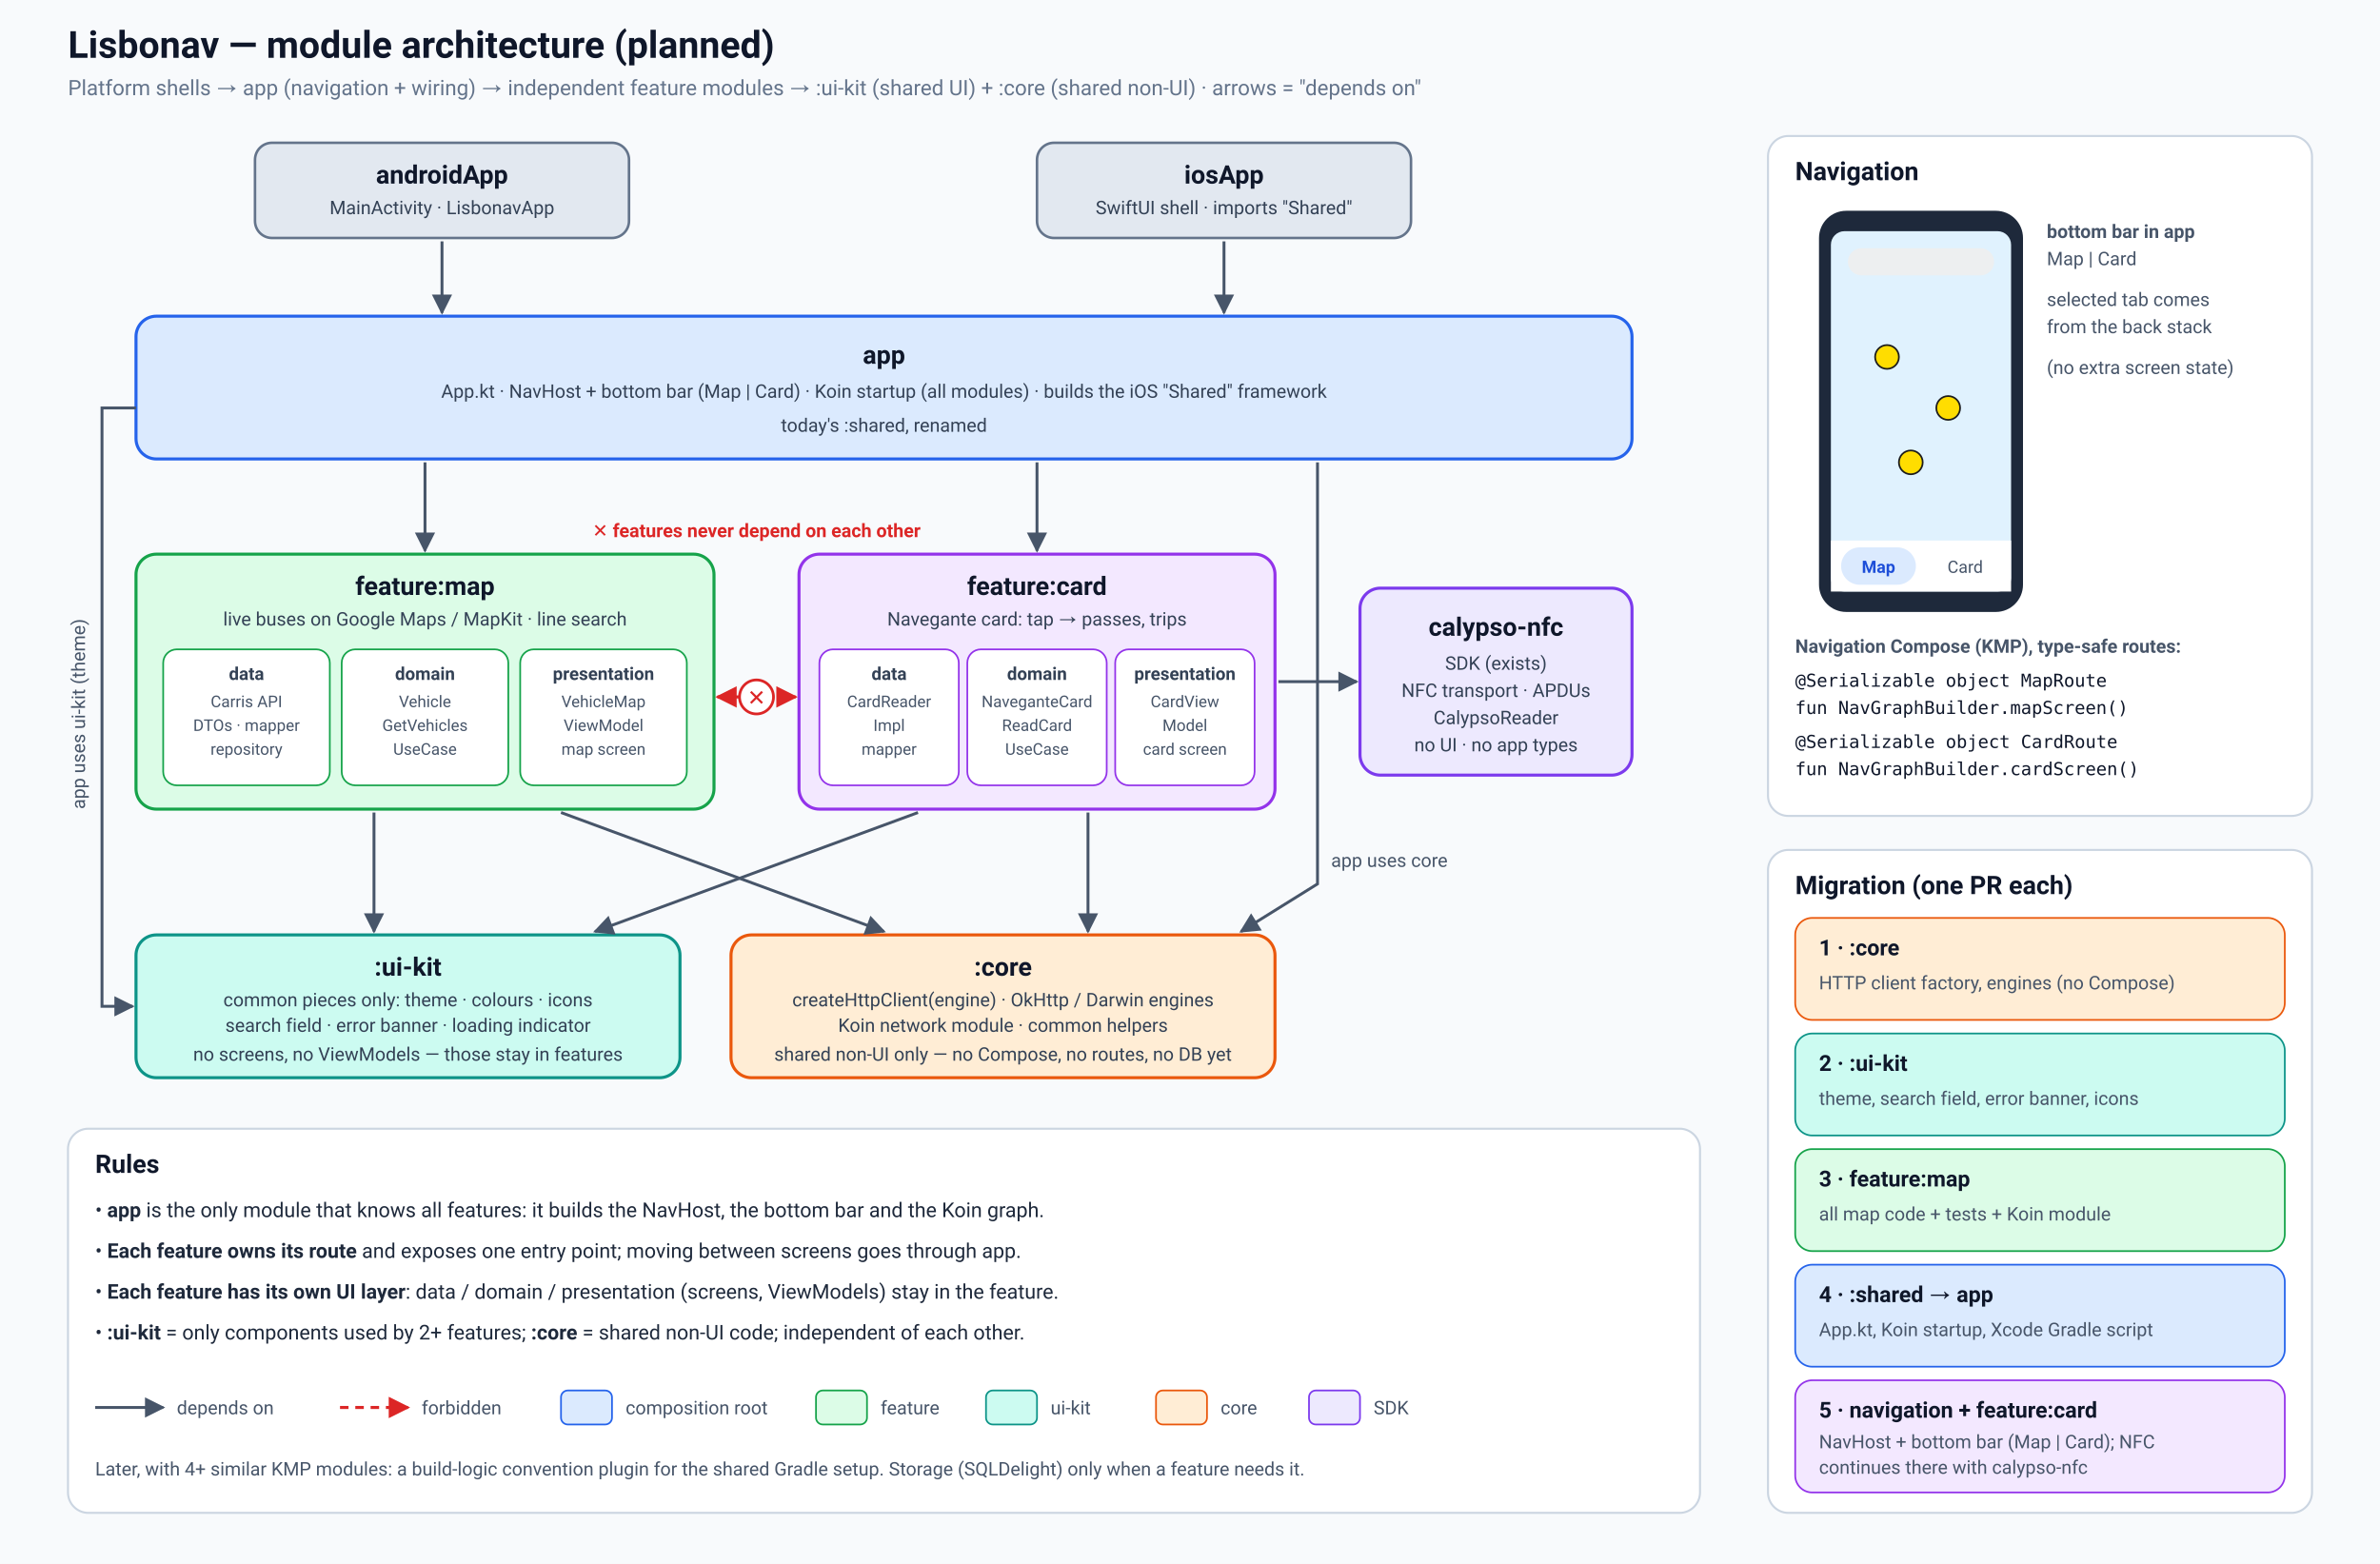
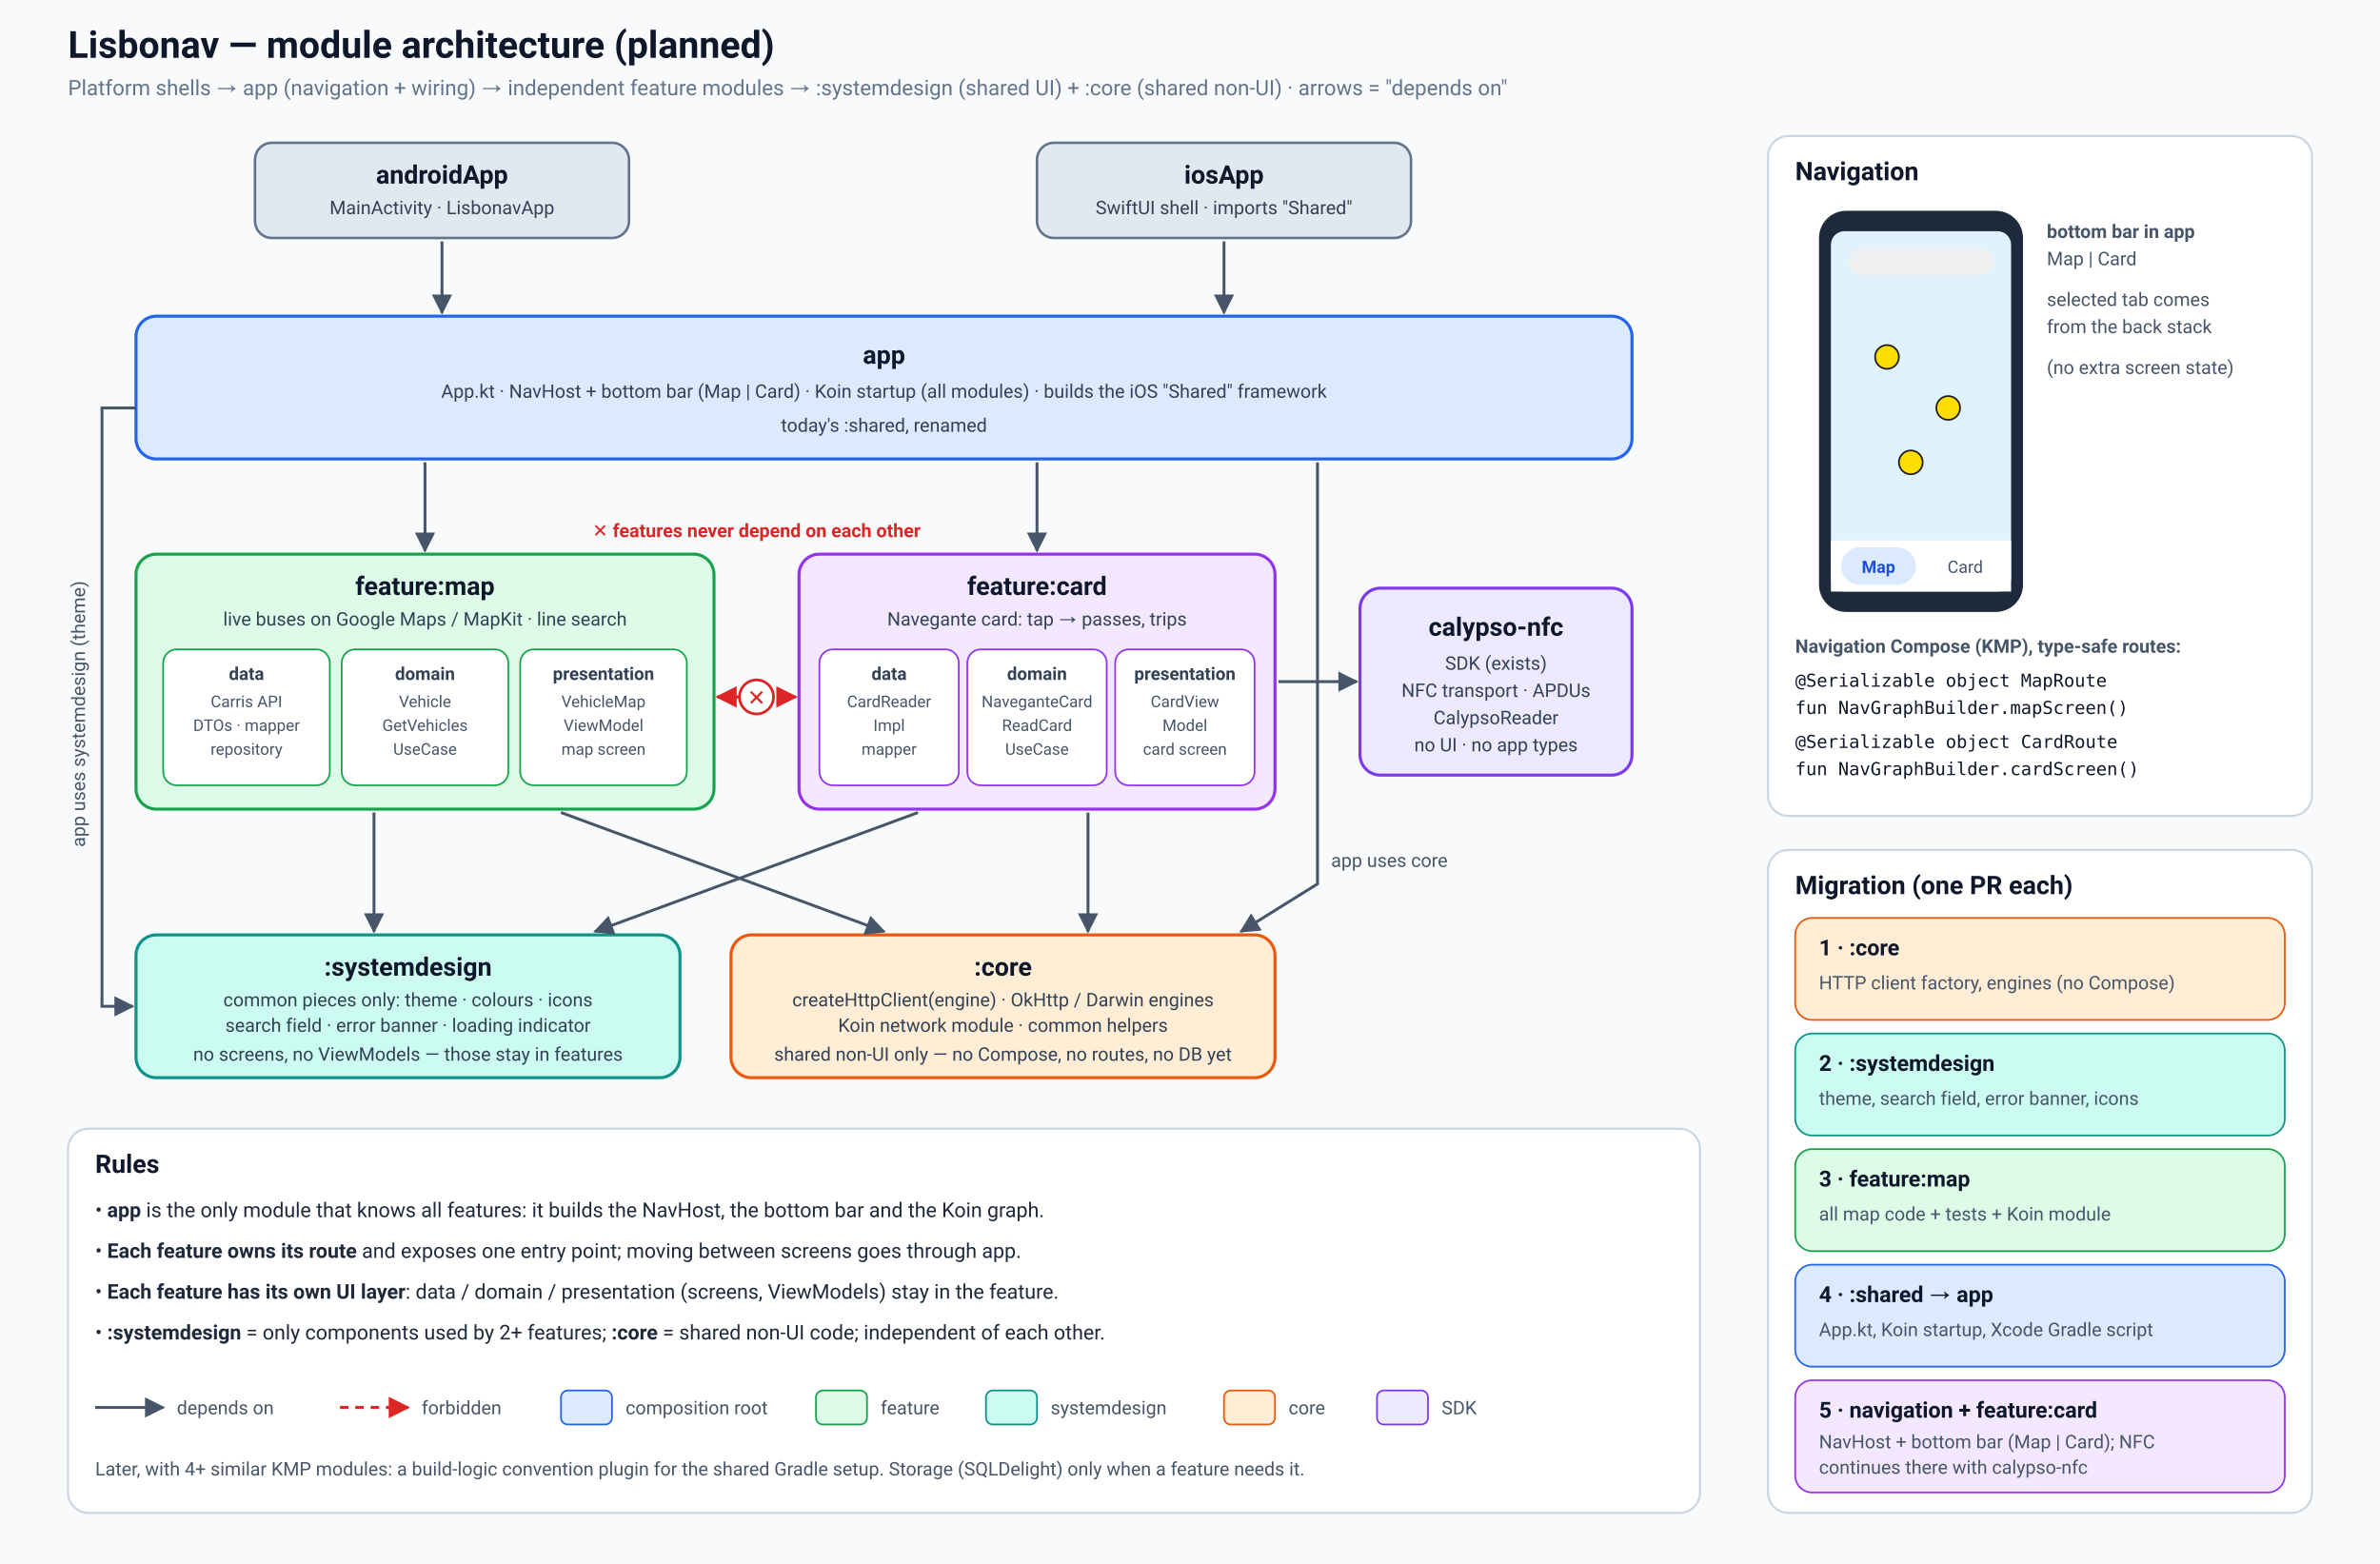
<svg xmlns="http://www.w3.org/2000/svg" viewBox="0 0 1400 920" width="1400" height="920" font-family="-apple-system, 'Segoe UI', Roboto, Helvetica, Arial, sans-serif">
  <defs>
    <marker id="arrow" viewBox="0 0 10 10" refX="9" refY="5" markerWidth="7" markerHeight="7" orient="auto-start-reverse">
      <path d="M0,0 L10,5 L0,10 z" fill="#475569" />
    </marker>
    <marker id="arrowRed" viewBox="0 0 10 10" refX="9" refY="5" markerWidth="7" markerHeight="7" orient="auto-start-reverse">
      <path d="M0,0 L10,5 L0,10 z" fill="#DC2626" />
    </marker>
    <style>
      .title { font-size: 22px; font-weight: 700; fill: #0F172A; }
      .sub { font-size: 12.5px; fill: #64748B; }
      .panelTitle { font-size: 15px; font-weight: 700; fill: #0F172A; }
      .name { font-size: 15px; font-weight: 700; fill: #0F172A; text-anchor: middle; }
      .desc { font-size: 11px; fill: #334155; text-anchor: middle; }
      .chip { font-size: 10.5px; font-weight: 700; fill: #334155; text-anchor: middle; }
      .chipsub { font-size: 9.5px; fill: #475569; text-anchor: middle; }
      .small { font-size: 11px; fill: #475569; }
      .note { font-size: 12px; fill: #1E293B; }
      .mono { font-family: Menlo, Consolas, monospace; font-size: 10.5px; fill: #0F172A; }
      .dep { stroke: #475569; stroke-width: 1.7; fill: none; marker-end: url(#arrow); }
      .panel { fill: #FFFFFF; stroke: #CBD5E1; stroke-width: 1.2; }
    </style>
  </defs>
  <rect width="1400" height="920" fill="#F8FAFC" />
  <text x="40" y="34" class="title">Lisbonav — module architecture (planned)</text>
-   <text x="40" y="56" class="sub">Platform shells → app (navigation + wiring) → independent feature modules → :ui-kit (shared UI) + :core (shared non-UI) · arrows = "depends on"</text>
+   <text x="40" y="56" class="sub">Platform shells → app (navigation + wiring) → independent feature modules → :systemdesign (shared UI) + :core (shared non-UI) · arrows = "depends on"</text>
  <rect x="150" y="84" width="220" height="56" rx="10" fill="#E2E8F0" stroke="#64748B" stroke-width="1.5" />
  <text x="260" y="108" class="name">androidApp</text>
  <text x="260" y="126" class="desc">MainActivity · LisbonavApp</text>
  <rect x="610" y="84" width="220" height="56" rx="10" fill="#E2E8F0" stroke="#64748B" stroke-width="1.5" />
  <text x="720" y="108" class="name">iosApp</text>
  <text x="720" y="126" class="desc">SwiftUI shell · imports "Shared"</text>
  <rect x="80" y="186" width="880" height="84" rx="12" fill="#DBEAFE" stroke="#2563EB" stroke-width="1.8" />
  <text x="520" y="214" class="name">app</text>
  <text x="520" y="234" class="desc">App.kt · NavHost + bottom bar (Map | Card) · Koin startup (all modules) · builds the iOS "Shared" framework</text>
  <text x="520" y="254" class="desc" fill="#2563EB">today's :shared, renamed</text>
  <path d="M260 142 L260 184" class="dep" />
  <path d="M720 142 L720 184" class="dep" />
  <rect x="80" y="326" width="340" height="150" rx="12" fill="#DCFCE7" stroke="#16A34A" stroke-width="1.8" />
  <text x="250" y="350" class="name">feature:map</text>
  <text x="250" y="368" class="desc">live buses on Google Maps / MapKit · line search</text>
  <rect x="96" y="382" width="98" height="80" rx="8" fill="#FFFFFF" stroke="#16A34A" />
  <text x="145" y="400" class="chip">data</text>
  <text x="145" y="416" class="chipsub">Carris API</text>
  <text x="145" y="430" class="chipsub">DTOs · mapper</text>
  <text x="145" y="444" class="chipsub">repository</text>
  <rect x="201" y="382" width="98" height="80" rx="8" fill="#FFFFFF" stroke="#16A34A" />
  <text x="250" y="400" class="chip">domain</text>
  <text x="250" y="416" class="chipsub">Vehicle</text>
  <text x="250" y="430" class="chipsub">GetVehicles</text>
  <text x="250" y="444" class="chipsub">UseCase</text>
  <rect x="306" y="382" width="98" height="80" rx="8" fill="#FFFFFF" stroke="#16A34A" />
  <text x="355" y="400" class="chip">presentation</text>
  <text x="355" y="416" class="chipsub">VehicleMap</text>
  <text x="355" y="430" class="chipsub">ViewModel</text>
  <text x="355" y="444" class="chipsub">map screen</text>
  <rect x="470" y="326" width="280" height="150" rx="12" fill="#F3E8FF" stroke="#9333EA" stroke-width="1.8" />
  <text x="610" y="350" class="name">feature:card</text>
  <text x="610" y="368" class="desc">Navegante card: tap → passes, trips</text>
  <rect x="482" y="382" width="82" height="80" rx="8" fill="#FFFFFF" stroke="#9333EA" />
  <text x="523" y="400" class="chip">data</text>
  <text x="523" y="416" class="chipsub">CardReader</text>
  <text x="523" y="430" class="chipsub">Impl</text>
  <text x="523" y="444" class="chipsub">mapper</text>
  <rect x="569" y="382" width="82" height="80" rx="8" fill="#FFFFFF" stroke="#9333EA" />
  <text x="610" y="400" class="chip">domain</text>
  <text x="610" y="416" class="chipsub">NaveganteCard</text>
  <text x="610" y="430" class="chipsub">ReadCard</text>
  <text x="610" y="444" class="chipsub">UseCase</text>
  <rect x="656" y="382" width="82" height="80" rx="8" fill="#FFFFFF" stroke="#9333EA" />
  <text x="697" y="400" class="chip">presentation</text>
  <text x="697" y="416" class="chipsub">CardView</text>
  <text x="697" y="430" class="chipsub">Model</text>
  <text x="697" y="444" class="chipsub">card screen</text>
  <rect x="800" y="346" width="160" height="110" rx="12" fill="#EDE9FE" stroke="#7C3AED" stroke-width="1.8" />
  <text x="880" y="374" class="name">calypso-nfc</text>
  <text x="880" y="394" class="desc">SDK (exists)</text>
  <text x="880" y="410" class="desc">NFC transport · APDUs</text>
  <text x="880" y="426" class="desc">CalypsoReader</text>
  <text x="880" y="442" class="desc">no UI · no app types</text>
  <path d="M250 272 L250 324" class="dep" />
  <path d="M610 272 L610 324" class="dep" />
  <path d="M752 401 L798 401" class="dep" />
  <path d="M422 410 L468 410" stroke="#DC2626" stroke-width="1.8" stroke-dasharray="5 4" fill="none" marker-end="url(#arrowRed)" marker-start="url(#arrowRed)" />
  <circle cx="445" cy="410" r="10" fill="#FFFFFF" stroke="#DC2626" stroke-width="1.6" />
  <text x="445" y="415" font-size="13" font-weight="700" fill="#DC2626" text-anchor="middle">✕</text>
  <text x="445" y="316" font-size="11" font-weight="700" fill="#DC2626" text-anchor="middle">✕ features never depend on each other</text>
  <rect x="80" y="550" width="320" height="84" rx="12" fill="#CCFBF1" stroke="#0D9488" stroke-width="1.8" />
-   <text x="240" y="574" class="name">:ui-kit</text>
+   <text x="240" y="574" class="name">:systemdesign</text>
  <text x="240" y="592" class="desc">common pieces only: theme · colours · icons</text>
  <text x="240" y="607" class="desc">search field · error banner · loading indicator</text>
  <text x="240" y="624" class="desc" fill="#0F766E">no screens, no ViewModels — those stay in features</text>
  <rect x="430" y="550" width="320" height="84" rx="12" fill="#FFEDD5" stroke="#EA580C" stroke-width="1.8" />
  <text x="590" y="574" class="name">:core</text>
  <text x="590" y="592" class="desc">createHttpClient(engine) · OkHttp / Darwin engines</text>
  <text x="590" y="607" class="desc">Koin network module · common helpers</text>
  <text x="590" y="624" class="desc" fill="#C2410C">shared non-UI only — no Compose, no routes, no DB yet</text>
  <path d="M220 478 L220 548" class="dep" />
  <path d="M330 478 L520 548" class="dep" />
  <path d="M640 478 L640 548" class="dep" />
  <path d="M540 478 L350 548" class="dep" />
  <path d="M775 272 L775 520 L730 548" class="dep" />
  <text x="783" y="510" class="small">app uses core</text>
  <path d="M80 240 H60 V592 H78" class="dep" />
-   <text x="50" y="420" class="small" transform="rotate(-90 50 420)" text-anchor="middle">app uses ui-kit (theme)</text>
+   <text x="50" y="420" class="small" transform="rotate(-90 50 420)" text-anchor="middle">app uses systemdesign (theme)</text>
  <rect x="40" y="664" width="960" height="226" rx="12" class="panel" />
  <text x="56" y="690" class="panelTitle">Rules</text>
  <text x="56" y="716" class="note">• <tspan font-weight="700">app</tspan> is the only module that knows all features: it builds the NavHost, the bottom bar and the Koin graph.</text>
  <text x="56" y="740" class="note">• <tspan font-weight="700">Each feature owns its route</tspan> and exposes one entry point; moving between screens goes through app.</text>
  <text x="56" y="764" class="note">• <tspan font-weight="700">Each feature has its own UI layer</tspan>: data / domain / presentation (screens, ViewModels) stay in the feature.</text>
-   <text x="56" y="788" class="note">• <tspan font-weight="700">:ui-kit</tspan> = only components used by 2+ features; <tspan font-weight="700">:core</tspan> = shared non-UI code; independent of each other.</text>
+   <text x="56" y="788" class="note">• <tspan font-weight="700">:systemdesign</tspan> = only components used by 2+ features; <tspan font-weight="700">:core</tspan> = shared non-UI code; independent of each other.</text>
  <line x1="56" y1="828" x2="96" y2="828" class="dep" />
  <text x="104" y="832" class="small">depends on</text>
  <line x1="200" y1="828" x2="240" y2="828" stroke="#DC2626" stroke-width="1.8" stroke-dasharray="5 4" marker-end="url(#arrowRed)" />
  <text x="248" y="832" class="small">forbidden</text>
  <rect x="330" y="818" width="30" height="20" rx="4" fill="#DBEAFE" stroke="#2563EB" />
  <text x="368" y="832" class="small">composition root</text>
  <rect x="480" y="818" width="30" height="20" rx="4" fill="#DCFCE7" stroke="#16A34A" />
  <text x="518" y="832" class="small">feature</text>
  <rect x="580" y="818" width="30" height="20" rx="4" fill="#CCFBF1" stroke="#0D9488" />
-   <text x="618" y="832" class="small">ui-kit</text>
-   <rect x="680" y="818" width="30" height="20" rx="4" fill="#FFEDD5" stroke="#EA580C" />
-   <text x="718" y="832" class="small">core</text>
-   <rect x="770" y="818" width="30" height="20" rx="4" fill="#EDE9FE" stroke="#7C3AED" />
-   <text x="808" y="832" class="small">SDK</text>
+   <text x="618" y="832" class="small">systemdesign</text>
+   <rect x="720" y="818" width="30" height="20" rx="4" fill="#FFEDD5" stroke="#EA580C" />
+   <text x="758" y="832" class="small">core</text>
+   <rect x="810" y="818" width="30" height="20" rx="4" fill="#EDE9FE" stroke="#7C3AED" />
+   <text x="848" y="832" class="small">SDK</text>
  <text x="56" y="868" class="small">Later, with 4+ similar KMP modules: a build-logic convention plugin for the shared Gradle setup. Storage (SQLDelight) only when a feature needs it.</text>
  <rect x="1040" y="80" width="320" height="400" rx="12" class="panel" />
  <text x="1056" y="106" class="panelTitle">Navigation</text>
  <rect x="1070" y="124" width="120" height="236" rx="16" fill="#1E293B" />
  <rect x="1077" y="136" width="106" height="212" rx="8" fill="#E0F2FE" />
  <rect x="1087" y="146" width="86" height="16" rx="8" fill="#EEEEEE" fill-opacity="0.9" />
  <circle cx="1110" cy="210" r="7" fill="#FFDD00" stroke="#1C1C1C" />
  <circle cx="1146" cy="240" r="7" fill="#FFDD00" stroke="#1C1C1C" />
  <circle cx="1124" cy="272" r="7" fill="#FFDD00" stroke="#1C1C1C" />
  <rect x="1077" y="318" width="106" height="30" fill="#FFFFFF" />
  <rect x="1083" y="322" width="44" height="22" rx="11" fill="#DBEAFE" />
  <text x="1105" y="337" font-size="10" font-weight="700" fill="#1D4ED8" text-anchor="middle">Map</text>
  <text x="1156" y="337" font-size="10" fill="#475569" text-anchor="middle">Card</text>
  <text x="1204" y="140" class="small" font-weight="700">bottom bar in app</text>
  <text x="1204" y="156" class="small">Map | Card</text>
  <text x="1204" y="180" class="small">selected tab comes</text>
  <text x="1204" y="196" class="small">from the back stack</text>
  <text x="1204" y="220" class="small">(no extra screen state)</text>
  <text x="1056" y="384" class="small" font-weight="700">Navigation Compose (KMP), type-safe routes:</text>
  <text x="1056" y="404" class="mono">@Serializable object MapRoute</text>
  <text x="1056" y="420" class="mono">fun NavGraphBuilder.mapScreen()</text>
  <text x="1056" y="440" class="mono">@Serializable object CardRoute</text>
  <text x="1056" y="456" class="mono">fun NavGraphBuilder.cardScreen()</text>
  <rect x="1040" y="500" width="320" height="390" rx="12" class="panel" />
  <text x="1056" y="526" class="panelTitle">Migration (one PR each)</text>
  <rect x="1056" y="540" width="288" height="60" rx="10" fill="#FFEDD5" stroke="#EA580C" />
  <text x="1070" y="562" font-size="13" font-weight="700" fill="#0F172A">1 · :core</text>
  <text x="1070" y="582" class="small">HTTP client factory, engines (no Compose)</text>
  <rect x="1056" y="608" width="288" height="60" rx="10" fill="#CCFBF1" stroke="#0D9488" />
-   <text x="1070" y="630" font-size="13" font-weight="700" fill="#0F172A">2 · :ui-kit</text>
+   <text x="1070" y="630" font-size="13" font-weight="700" fill="#0F172A">2 · :systemdesign</text>
  <text x="1070" y="650" class="small">theme, search field, error banner, icons</text>
  <rect x="1056" y="676" width="288" height="60" rx="10" fill="#DCFCE7" stroke="#16A34A" />
  <text x="1070" y="698" font-size="13" font-weight="700" fill="#0F172A">3 · feature:map</text>
  <text x="1070" y="718" class="small">all map code + tests + Koin module</text>
  <rect x="1056" y="744" width="288" height="60" rx="10" fill="#DBEAFE" stroke="#2563EB" />
  <text x="1070" y="766" font-size="13" font-weight="700" fill="#0F172A">4 · :shared → app</text>
  <text x="1070" y="786" class="small">App.kt, Koin startup, Xcode Gradle script</text>
  <rect x="1056" y="812" width="288" height="66" rx="10" fill="#F3E8FF" stroke="#9333EA" />
  <text x="1070" y="834" font-size="13" font-weight="700" fill="#0F172A">5 · navigation + feature:card</text>
  <text x="1070" y="852" class="small">NavHost + bottom bar (Map | Card); NFC</text>
  <text x="1070" y="867" class="small">continues there with calypso-nfc</text>
</svg>
